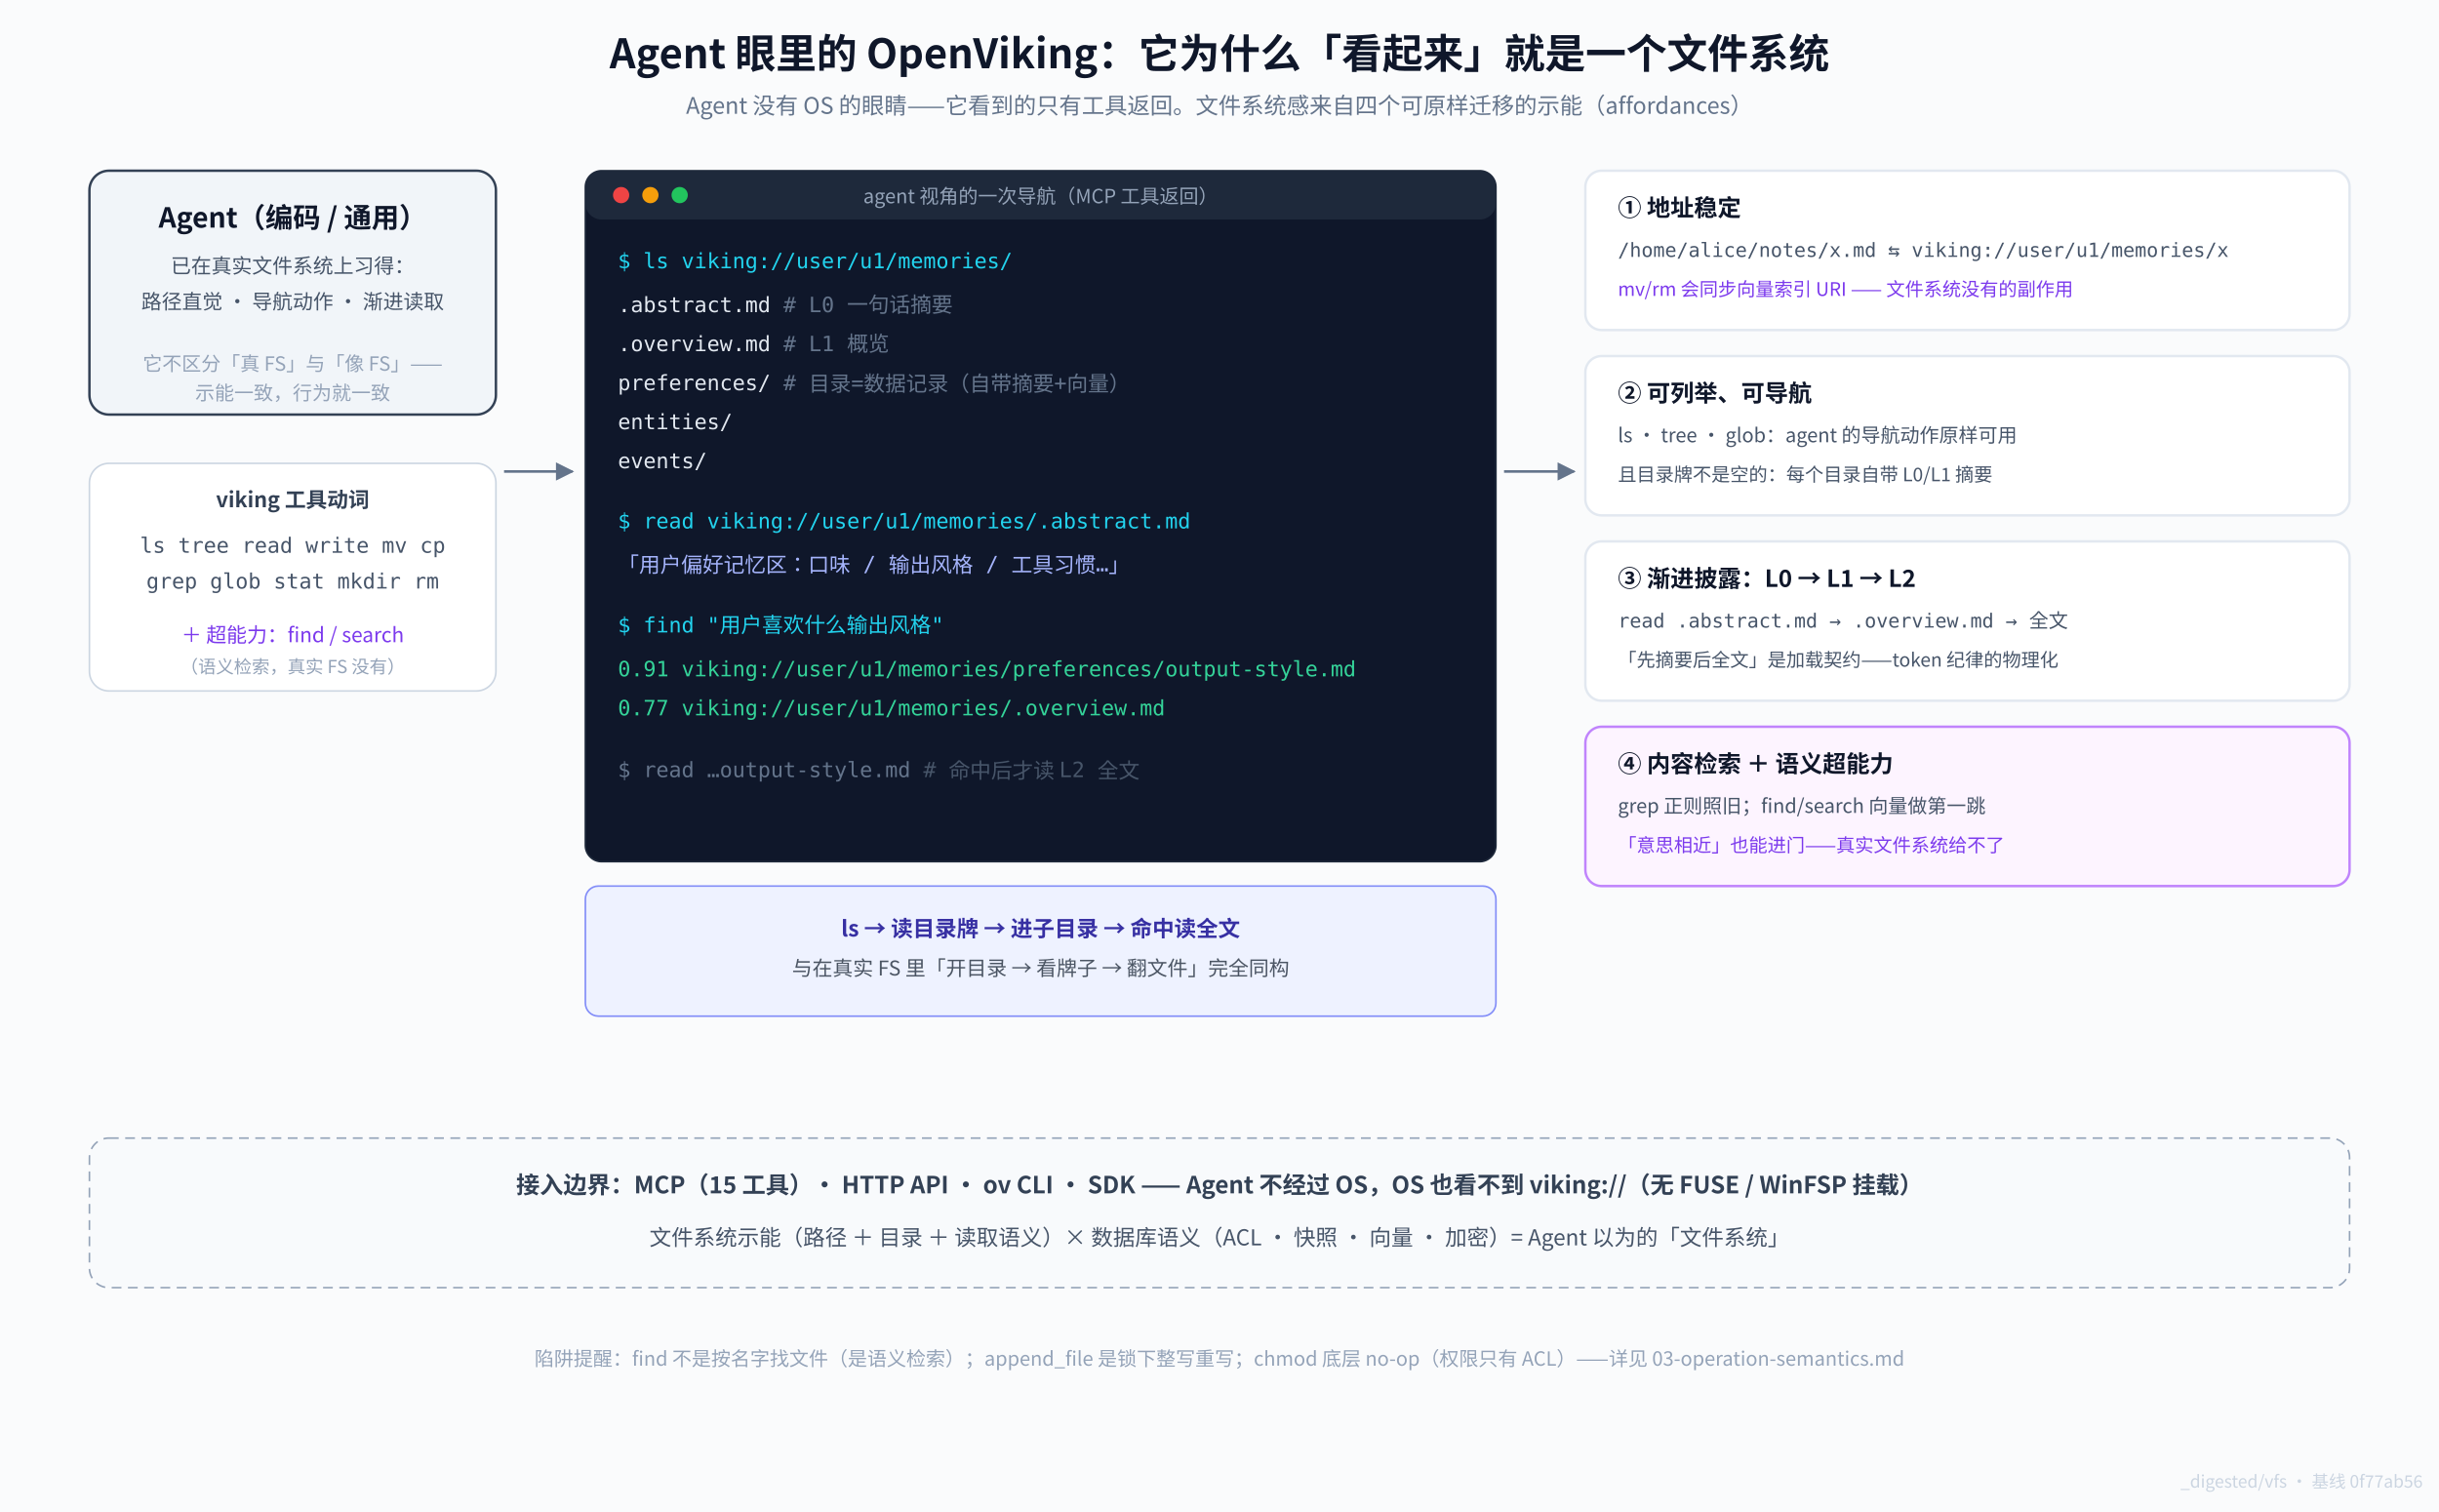
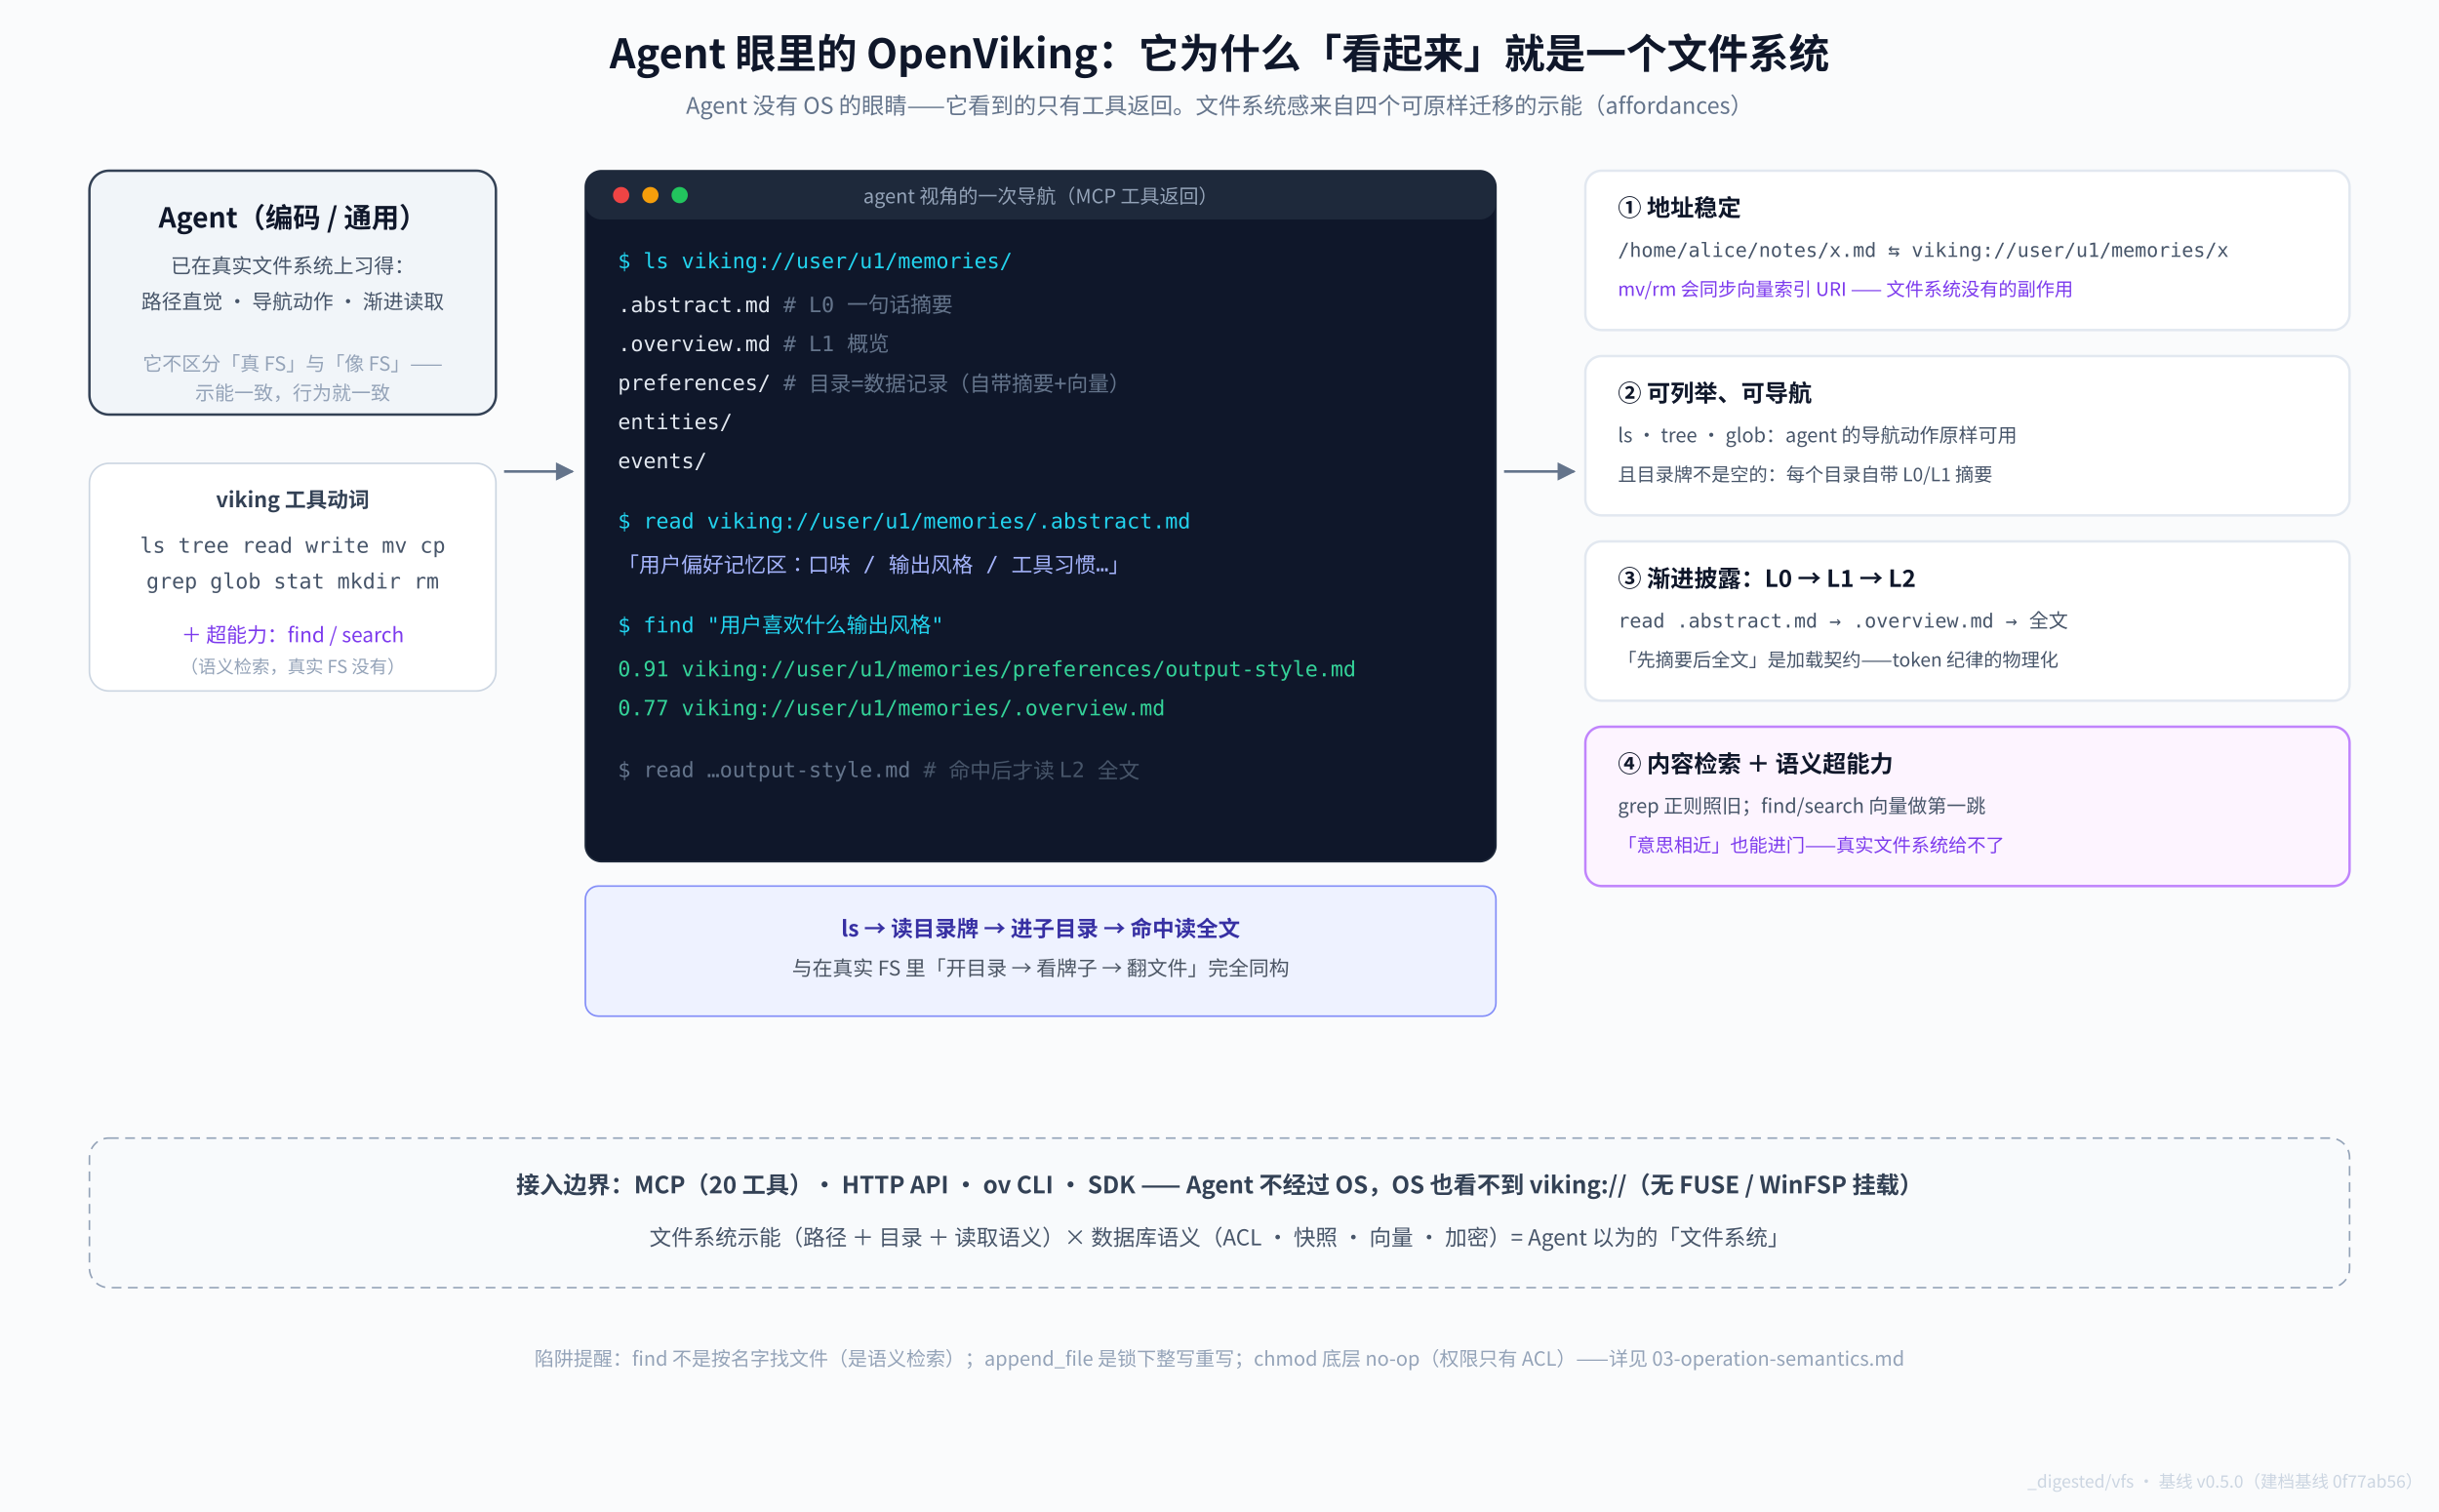
<svg xmlns="http://www.w3.org/2000/svg" viewBox="0 0 1500 930" font-family="'PingFang SC','Hiragino Sans GB','Microsoft YaHei','Noto Sans CJK SC',sans-serif">
  <defs>
    <marker id="arr" viewBox="0 0 10 10" refX="9" refY="5" markerWidth="7" markerHeight="7" orient="auto-start-reverse">
      <path d="M 0 0 L 10 5 L 0 10 z" fill="#64748b" />
    </marker>
  </defs>
  <rect x="0" y="0" width="1500" height="930" fill="#fafbfc" />
  <text x="750" y="42" text-anchor="middle" font-size="25" font-weight="bold" fill="#0f172a">Agent 眼里的 OpenViking：它为什么「看起来」就是一个文件系统</text>
  <text x="750" y="70" text-anchor="middle" font-size="14" fill="#64748b">Agent 没有 OS 的眼睛——它看到的只有工具返回。文件系统感来自四个可原样迁移的示能（affordances）</text>
  <rect x="55" y="105" width="250" height="150" rx="12" fill="#f1f5f9" stroke="#334155" stroke-width="1.5" />
  <text x="180" y="140" text-anchor="middle" font-size="17" font-weight="bold" fill="#0f172a">Agent（编码 / 通用）</text>
  <text x="180" y="168" text-anchor="middle" font-size="12.5" fill="#475569">已在真实文件系统上习得：</text>
  <text x="180" y="190" text-anchor="middle" font-size="12.5" fill="#475569">路径直觉 · 导航动作 · 渐进读取</text>
  <text x="180" y="228" text-anchor="middle" font-size="12" fill="#94a3b8">它不区分「真 FS」与「像 FS」——</text>
  <text x="180" y="246" text-anchor="middle" font-size="12" fill="#94a3b8">示能一致，行为就一致</text>
  <rect x="55" y="285" width="250" height="140" rx="12" fill="#ffffff" stroke="#cbd5e1" />
  <text x="180" y="312" text-anchor="middle" font-size="13" font-weight="bold" fill="#334155">viking 工具动词</text>
  <text x="180" y="340" text-anchor="middle" font-size="13" fill="#475569" font-family="'SF Mono',Consolas,monospace">ls tree read write mv cp</text>
  <text x="180" y="362" text-anchor="middle" font-size="13" fill="#475569" font-family="'SF Mono',Consolas,monospace">grep glob stat mkdir rm</text>
  <text x="180" y="395" text-anchor="middle" font-size="12.5" fill="#7c3aed">＋ 超能力：find / search</text>
  <text x="180" y="414" text-anchor="middle" font-size="11" fill="#94a3b8">（语义检索，真实 FS 没有）</text>
  <line x1="310" y1="290" x2="352" y2="290" stroke="#64748b" stroke-width="1.6" marker-end="url(#arr)" />
  <rect x="360" y="105" width="560" height="425" rx="10" fill="#0f172a" stroke="#1e293b" />
  <rect x="360" y="105" width="560" height="30" rx="10" fill="#1e293b" />
  <circle cx="382" cy="120" r="5" fill="#ef4444" />
  <circle cx="400" cy="120" r="5" fill="#f59e0b" />
  <circle cx="418" cy="120" r="5" fill="#22c55e" />
  <text x="640" y="125" text-anchor="middle" font-size="12" fill="#94a3b8">agent 视角的一次导航（MCP 工具返回）</text>
  <g font-family="'SF Mono',Consolas,monospace" font-size="13">
    <text x="380" y="165" fill="#22d3ee">$ ls viking://user/u1/memories/</text>
    <text x="380" y="192" fill="#e2e8f0">.abstract.md        <tspan fill="#64748b"># L0 一句话摘要</tspan>
    </text>
    <text x="380" y="216" fill="#e2e8f0">.overview.md        <tspan fill="#64748b"># L1 概览</tspan>
    </text>
    <text x="380" y="240" fill="#e2e8f0">preferences/        <tspan fill="#64748b"># 目录=数据记录（自带摘要+向量）</tspan>
    </text>
    <text x="380" y="264" fill="#e2e8f0">entities/</text>
    <text x="380" y="288" fill="#e2e8f0">events/</text>
    <text x="380" y="325" fill="#22d3ee">$ read viking://user/u1/memories/.abstract.md</text>
    <text x="380" y="352" fill="#a5b4fc">「用户偏好记忆区：口味 / 输出风格 / 工具习惯…」</text>
    <text x="380" y="389" fill="#22d3ee">$ find "用户喜欢什么输出风格"</text>
    <text x="380" y="416" fill="#34d399">0.91  viking://user/u1/memories/preferences/output-style.md</text>
    <text x="380" y="440" fill="#34d399">0.77  viking://user/u1/memories/.overview.md</text>
    <text x="380" y="478" fill="#64748b">$ read …output-style.md   <tspan fill="#475569"># 命中后才读 L2 全文</tspan>
    </text>
  </g>
  <rect x="360" y="545" width="560" height="80" rx="8" fill="#eef2ff" stroke="#818cf8" />
  <text x="640" y="576" text-anchor="middle" font-size="13.5" font-weight="bold" fill="#3730a3">ls → 读目录牌 → 进子目录 → 命中读全文</text>
  <text x="640" y="600" text-anchor="middle" font-size="12.5" fill="#4b5563">与在真实 FS 里「开目录 → 看牌子 → 翻文件」完全同构</text>
  <line x1="925" y1="290" x2="968" y2="290" stroke="#64748b" stroke-width="1.6" marker-end="url(#arr)" />
  <g>
    <rect x="975" y="105" width="470" height="98" rx="10" fill="#ffffff" stroke="#e2e8f0" stroke-width="1.5" />
    <text x="995" y="133" font-size="14.5" font-weight="bold" fill="#0f172a">① 地址稳定</text>
    <text x="995" y="158" font-size="12" fill="#475569" font-family="'SF Mono',Consolas,monospace">/home/alice/notes/x.md ⇆ viking://user/u1/memories/x</text>
    <text x="995" y="182" font-size="11.5" fill="#7c3aed">mv/rm 会同步向量索引 URI —— 文件系统没有的副作用</text>
    <rect x="975" y="219" width="470" height="98" rx="10" fill="#ffffff" stroke="#e2e8f0" stroke-width="1.5" />
    <text x="995" y="247" font-size="14.5" font-weight="bold" fill="#0f172a">② 可列举、可导航</text>
    <text x="995" y="272" font-size="12" fill="#475569">ls · tree · glob：agent 的导航动作原样可用</text>
    <text x="995" y="296" font-size="11.5" fill="#475569">且目录牌不是空的：每个目录自带 L0/L1 摘要</text>
    <rect x="975" y="333" width="470" height="98" rx="10" fill="#ffffff" stroke="#e2e8f0" stroke-width="1.5" />
    <text x="995" y="361" font-size="14.5" font-weight="bold" fill="#0f172a">③ 渐进披露：L0 → L1 → L2</text>
    <text x="995" y="386" font-size="12" fill="#475569" font-family="'SF Mono',Consolas,monospace">read .abstract.md → .overview.md → 全文</text>
    <text x="995" y="410" font-size="11.5" fill="#475569">「先摘要后全文」是加载契约——token 纪律的物理化</text>
    <rect x="975" y="447" width="470" height="98" rx="10" fill="#fdf4ff" stroke="#c084fc" stroke-width="1.5" />
    <text x="995" y="475" font-size="14.5" font-weight="bold" fill="#0f172a">④ 内容检索 ＋ 语义超能力</text>
    <text x="995" y="500" font-size="12" fill="#475569">grep 正则照旧；find/search 向量做第一跳</text>
    <text x="995" y="524" font-size="11.5" fill="#7c3aed">「意思相近」也能进门——真实文件系统给不了</text>
  </g>
  <rect x="55" y="700" width="1390" height="92" rx="12" fill="#f8fafc" stroke="#94a3b8" stroke-dasharray="6 4" />
-   <text x="750" y="734" text-anchor="middle" font-size="14.5" font-weight="bold" fill="#334155">接入边界：MCP（15 工具）· HTTP API · ov CLI · SDK —— Agent 不经过 OS，OS 也看不到 viking://（无 FUSE / WinFSP 挂载）</text>
+   <text x="750" y="734" text-anchor="middle" font-size="14.5" font-weight="bold" fill="#334155">接入边界：MCP（20 工具）· HTTP API · ov CLI · SDK —— Agent 不经过 OS，OS 也看不到 viking://（无 FUSE / WinFSP 挂载）</text>
  <text x="750" y="766" text-anchor="middle" font-size="13.5" fill="#475569">文件系统示能（路径 ＋ 目录 ＋ 读取语义）× 数据库语义（ACL · 快照 · 向量 · 加密）= Agent 以为的「文件系统」</text>
  <text x="750" y="840" text-anchor="middle" font-size="12" fill="#94a3b8">陷阱提醒：find 不是按名字找文件（是语义检索）；append_file 是锁下整写重写；chmod 底层 no-op（权限只有 ACL）——详见 03-operation-semantics.md</text>
-   <text x="1490" y="915" text-anchor="end" font-size="10.5" fill="#cbd5e1">_digested/vfs · 基线 0f77ab56</text>
+   <text x="1490" y="915" text-anchor="end" font-size="10.5" fill="#cbd5e1">_digested/vfs · 基线 v0.5.0（建档基线 0f77ab56）</text>
</svg>
